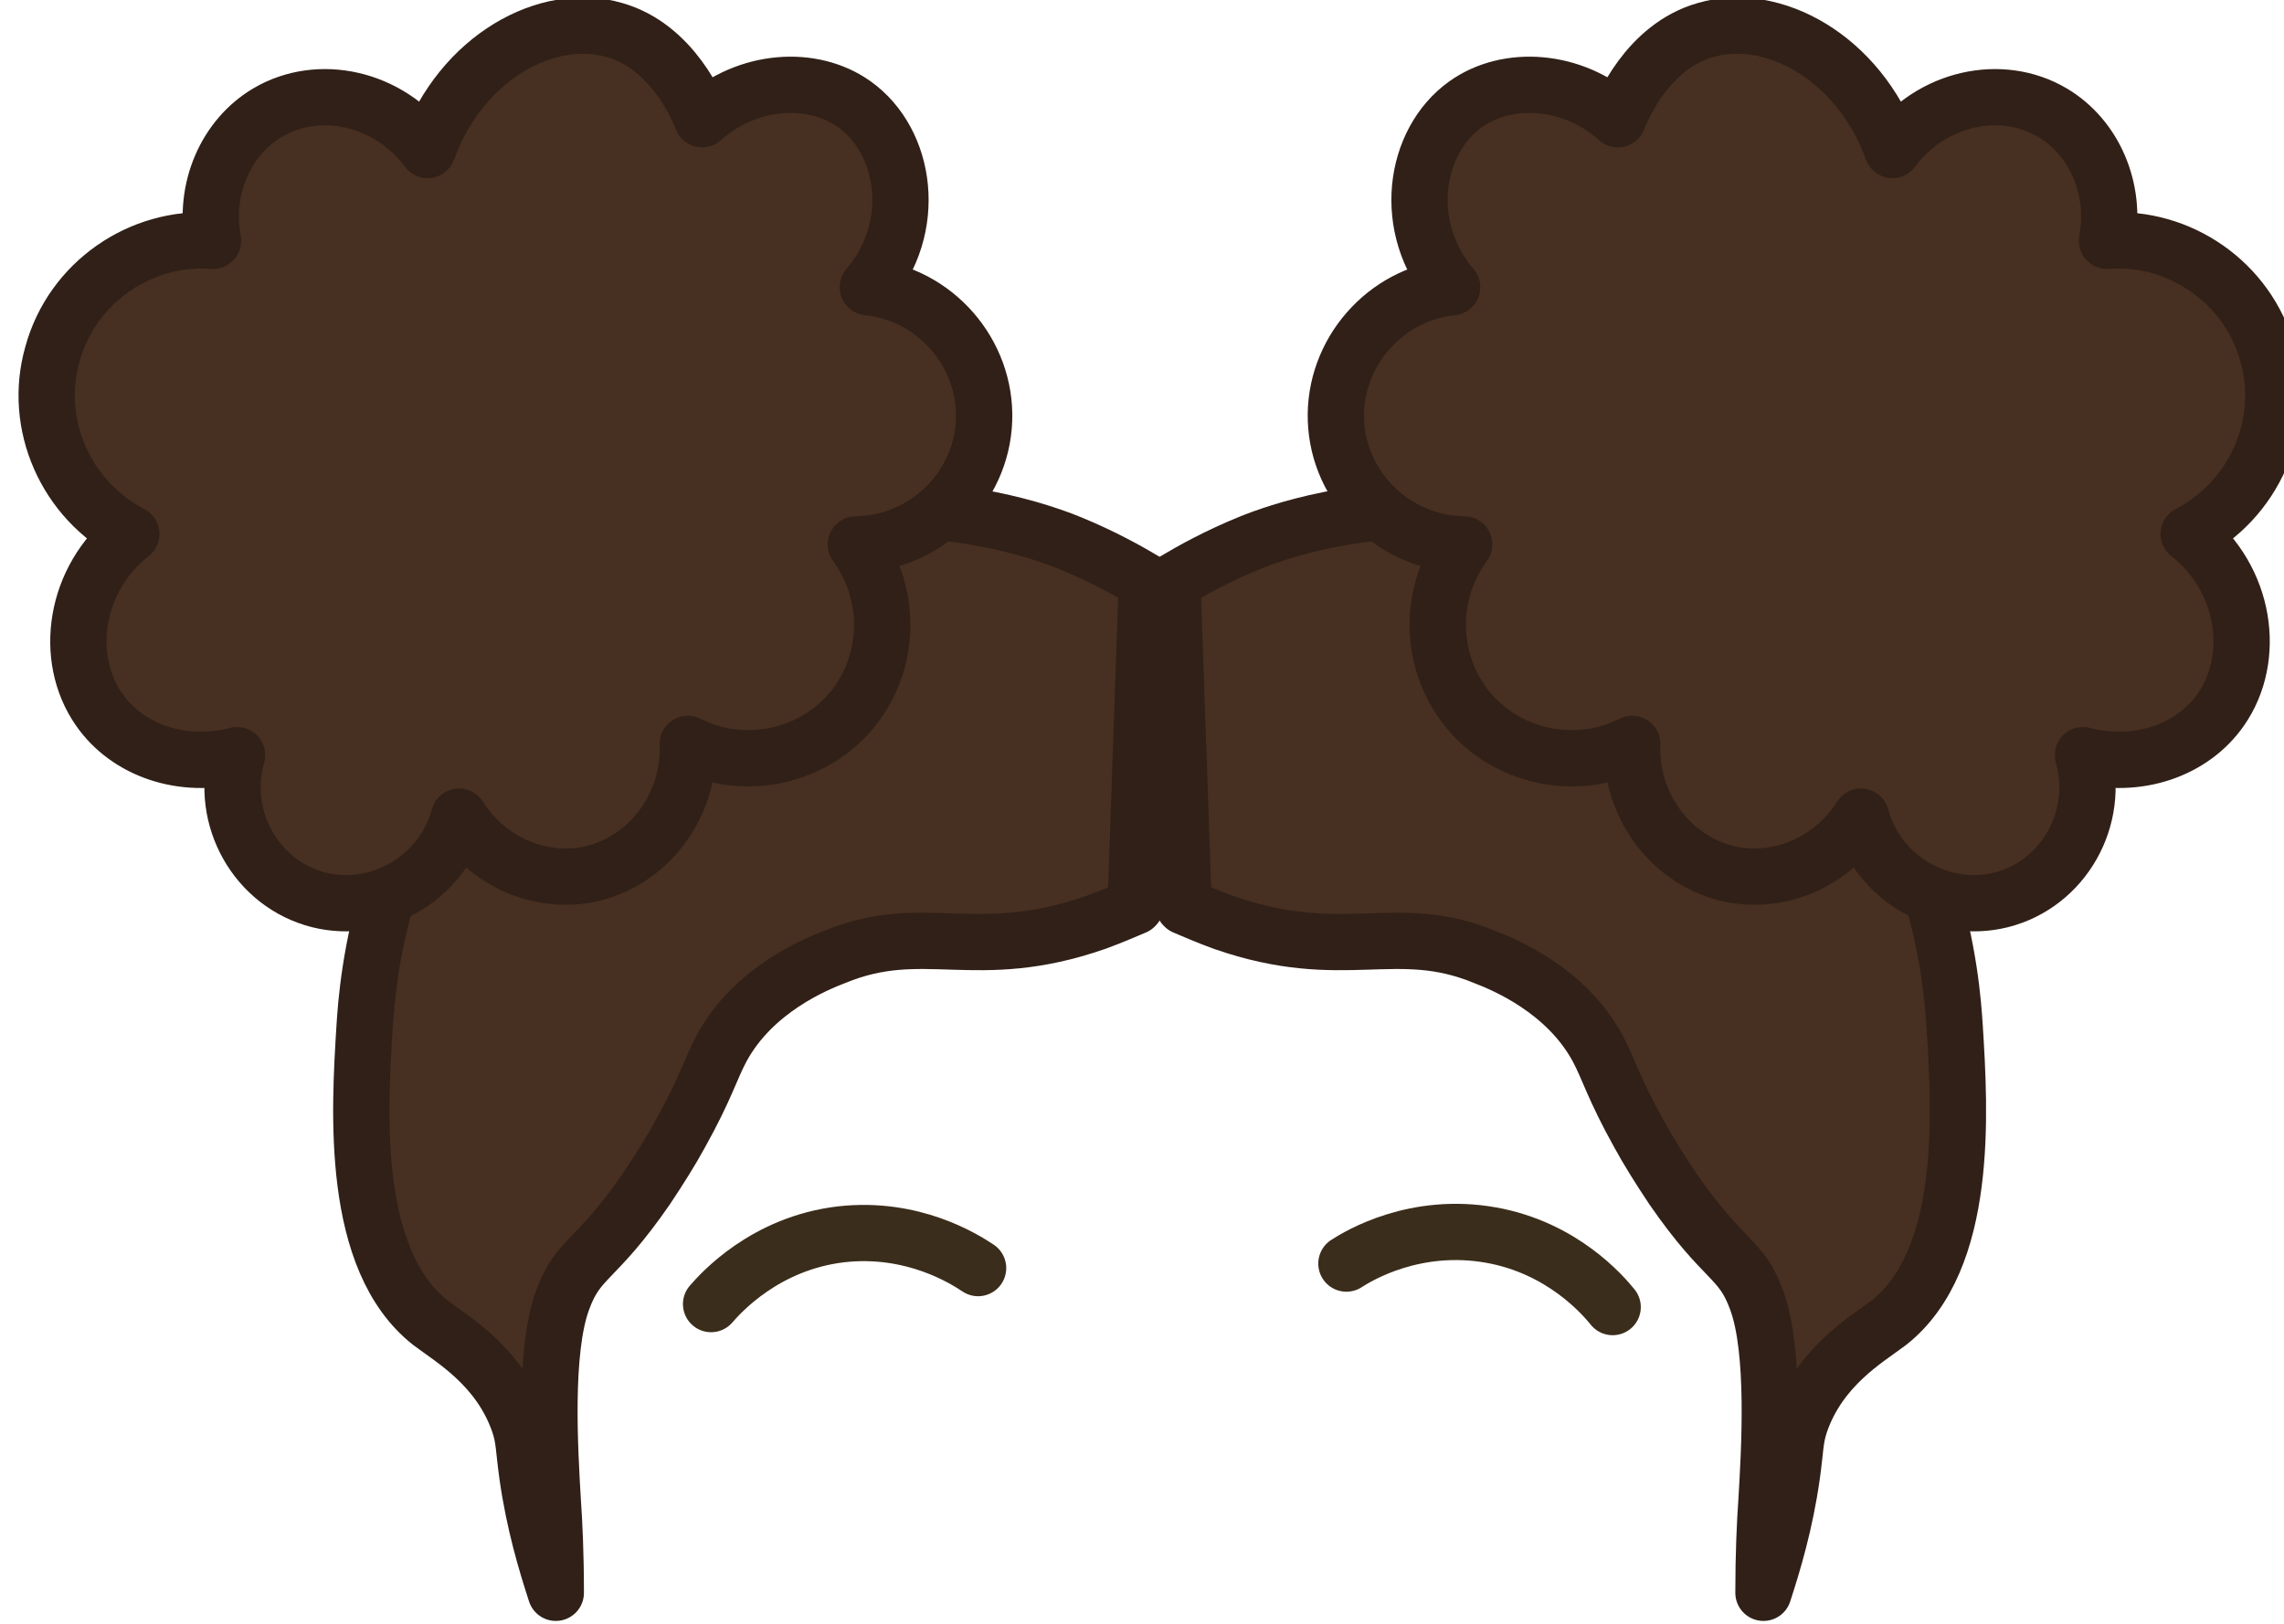
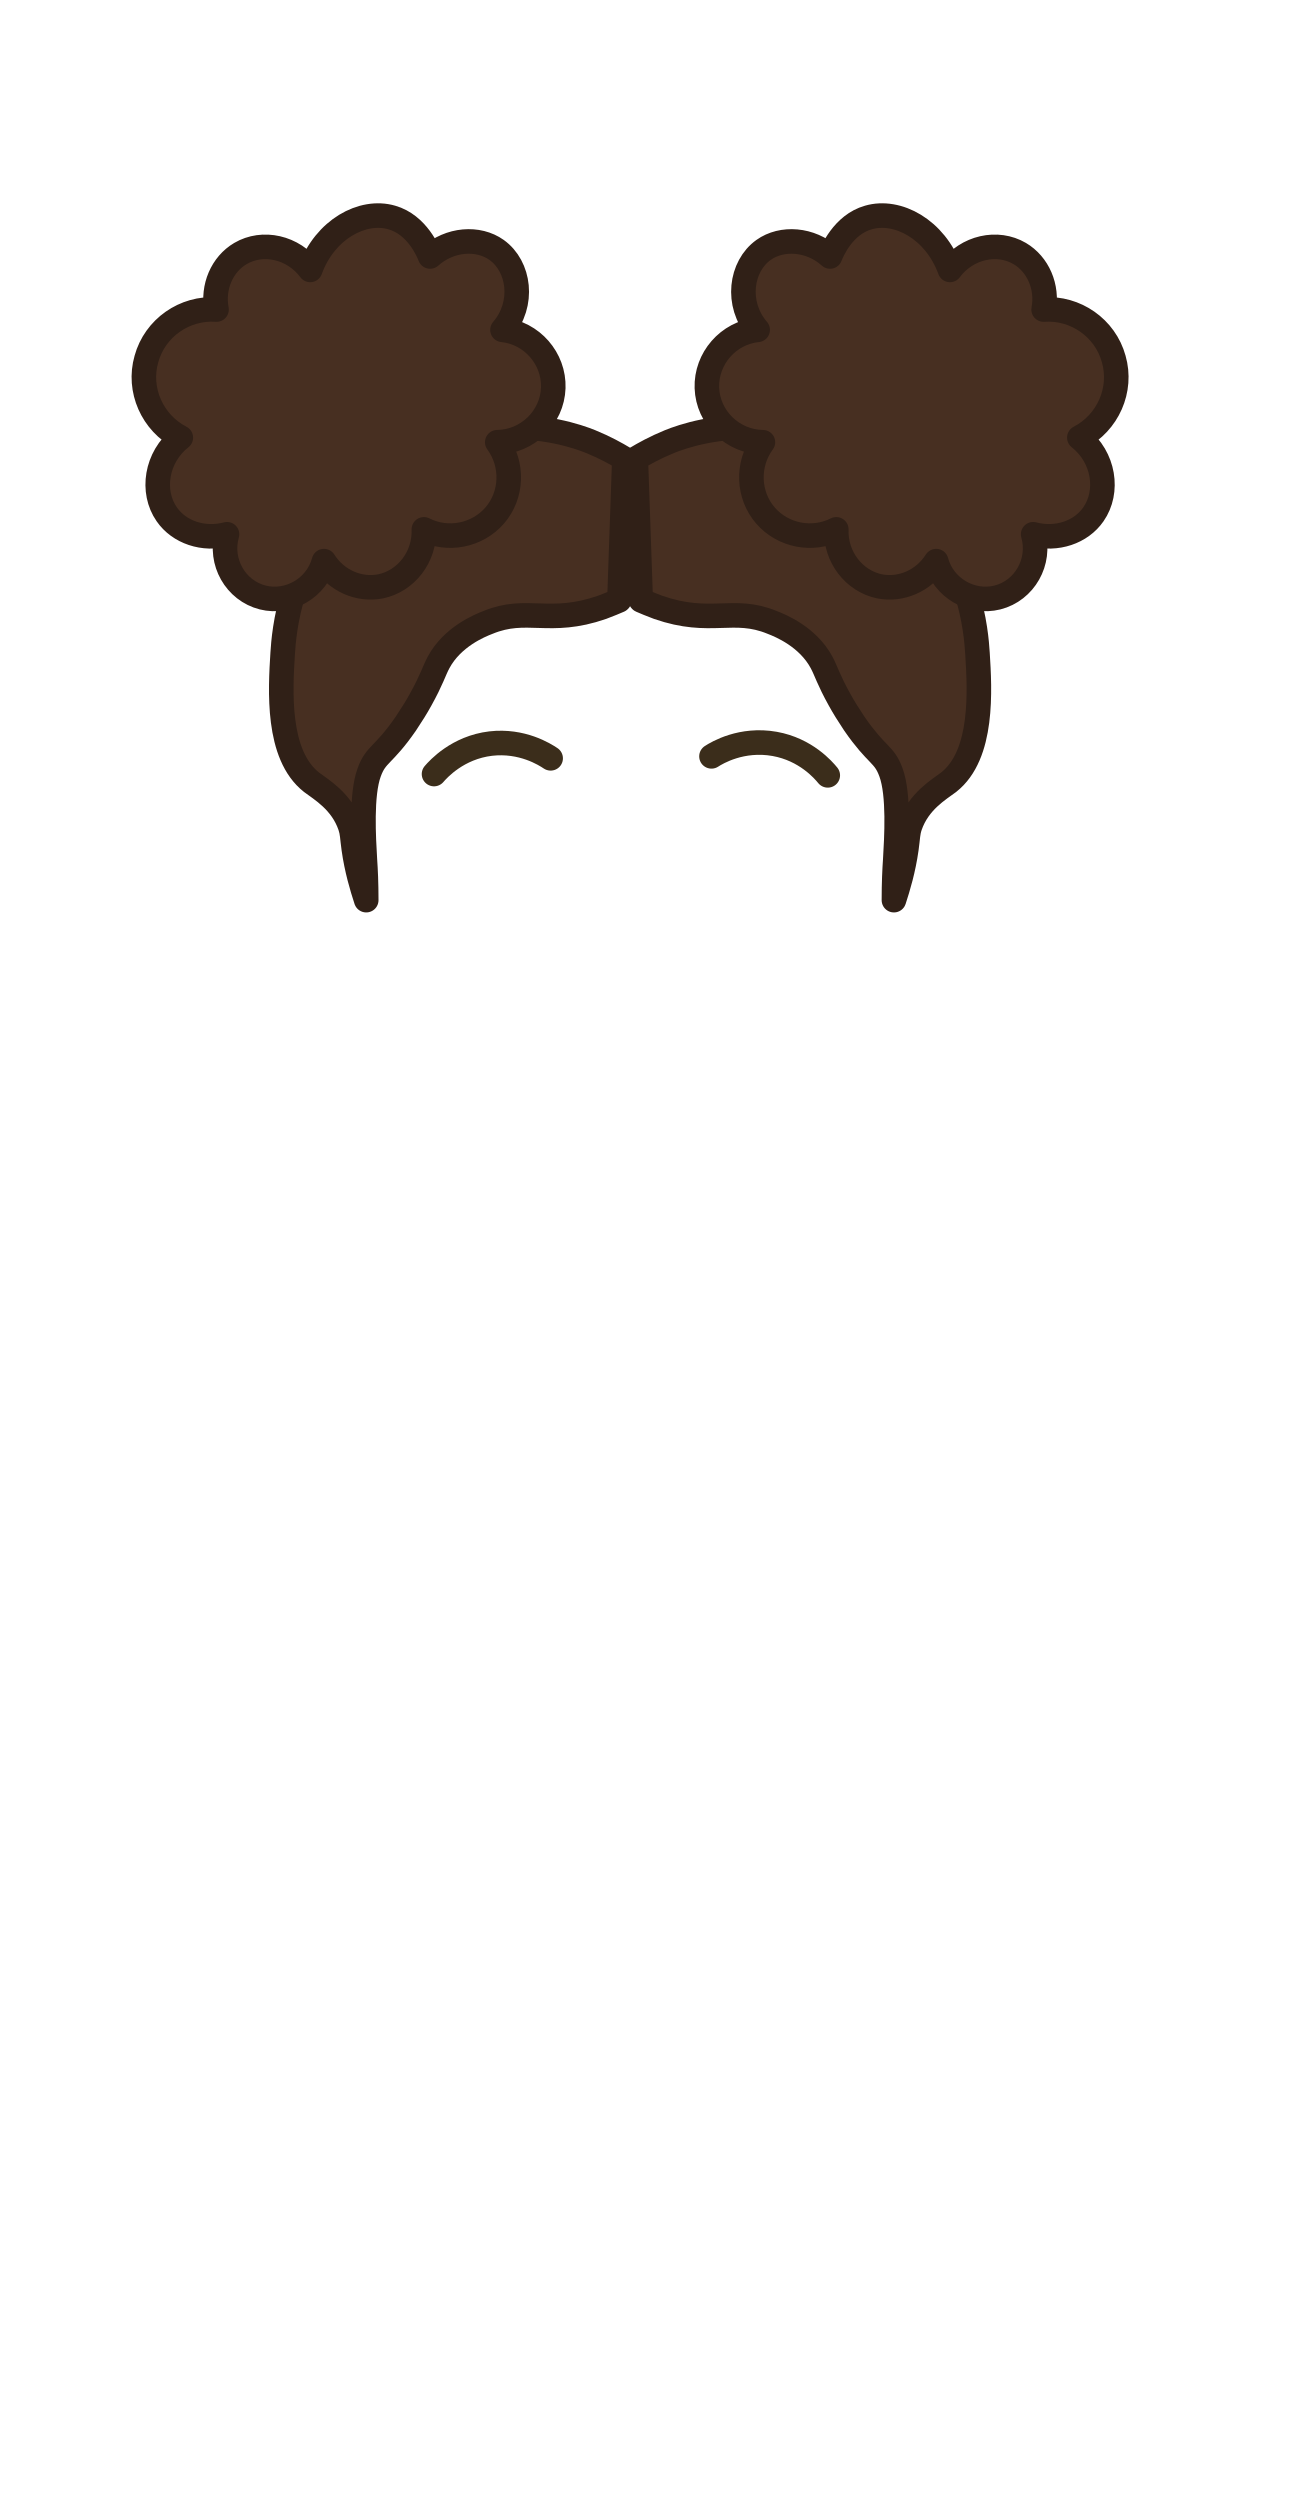
- <svg xmlns="http://www.w3.org/2000/svg" id="brown_buns" viewBox="0 0 30.45 21.65">
-   <path d="M9.48,17.39c.13-.15.72-.81,1.73-.93.96-.11,1.65.33,1.83.45" fill="none" stroke="#3b2d1b" stroke-linecap="round" stroke-linejoin="round" stroke-width=".75" />
-   <path d="M17.95,16.85c.17-.11.92-.56,1.93-.38.95.17,1.49.8,1.62.96" fill="none" stroke="#3b2d1b" stroke-linecap="round" stroke-linejoin="round" stroke-width=".75" />
-   <path d="M15.78,12.08c-.05-1.44-.1-2.88-.15-4.32.25-.15.59-.34,1.03-.52.37-.15,1.48-.54,2.94-.42,2.2.18,3.65,1.4,4.15,1.86.09.09.16.16.21.2,1.89,1.89,2.06,4.19,2.1,4.82.07,1.12.19,3.1-.88,3.94-.29.22-.92.58-1.18,1.34-.07.21-.06.33-.11.69-.09.64-.25,1.17-.38,1.57,0-.52.02-.94.04-1.22.04-.68.12-2-.13-2.68-.21-.58-.43-.49-1.12-1.49-.18-.27-.33-.51-.45-.73-.34-.61-.41-.88-.55-1.14-.42-.78-1.25-1.12-1.51-1.22-1.19-.49-1.87.1-3.48-.46-.22-.08-.4-.16-.52-.21Z" fill="#472f21" stroke="#302017" stroke-linecap="round" stroke-linejoin="round" stroke-width=".75" />
-   <path d="M21.76,9.92c-.03.85.55,1.58,1.32,1.74.66.13,1.35-.17,1.73-.77.22.82,1.07,1.31,1.87,1.11.83-.21,1.33-1.09,1.09-1.93.72.19,1.46-.06,1.84-.61.48-.69.33-1.74-.43-2.34.87-.45,1.32-1.46,1.05-2.4-.26-.95-1.17-1.58-2.14-1.51.13-.69-.17-1.38-.73-1.71-.68-.4-1.61-.2-2.13.5-.45-1.24-1.6-1.86-2.49-1.6-.78.22-1.12,1.06-1.17,1.19-.6-.54-1.47-.6-2.03-.2-.7.5-.86,1.65-.18,2.44-.9.09-1.58.88-1.55,1.77.03.91.79,1.65,1.71,1.66-.5.68-.46,1.62.08,2.24.53.61,1.43.79,2.16.42Z" fill="#472f21" stroke="#302017" stroke-linecap="round" stroke-linejoin="round" stroke-width=".75" />
-   <path d="M15.14,12.08c.05-1.44.1-2.88.15-4.32-.25-.15-.59-.34-1.03-.52-.37-.15-1.48-.54-2.94-.42-2.2.18-3.65,1.4-4.15,1.86-.09.09-.16.16-.21.2-1.89,1.89-2.06,4.19-2.1,4.82-.07,1.12-.19,3.1.88,3.94.29.22.92.58,1.18,1.34.07.21.06.33.11.69.09.64.25,1.17.38,1.57,0-.52-.02-.94-.04-1.22-.04-.68-.12-2,.13-2.68.21-.58.43-.49,1.12-1.49.18-.27.33-.51.45-.73.34-.61.41-.88.55-1.14.42-.78,1.25-1.12,1.51-1.22,1.19-.49,1.87.1,3.48-.46.22-.08.4-.16.52-.21Z" fill="#472f21" stroke="#302017" stroke-linecap="round" stroke-linejoin="round" stroke-width=".75" />
-   <path d="M9.17,9.92c.03.85-.55,1.58-1.32,1.74-.66.13-1.35-.17-1.73-.77-.22.82-1.07,1.31-1.87,1.11-.83-.21-1.33-1.09-1.09-1.93-.72.19-1.46-.06-1.84-.61-.48-.69-.33-1.74.43-2.34-.87-.45-1.32-1.46-1.05-2.4.26-.95,1.17-1.58,2.14-1.51-.13-.69.17-1.38.73-1.71.68-.4,1.61-.2,2.13.5.45-1.24,1.6-1.86,2.49-1.6.78.22,1.12,1.06,1.17,1.19.6-.54,1.47-.6,2.03-.2.7.5.86,1.65.18,2.44.9.09,1.58.88,1.55,1.77-.03.91-.79,1.65-1.71,1.66.5.68.46,1.62-.08,2.24-.53.61-1.43.79-2.16.42Z" fill="#472f21" stroke="#302017" stroke-linecap="round" stroke-linejoin="round" stroke-width=".75" />
+ <svg xmlns="http://www.w3.org/2000/svg" id="brown_buns" viewBox="0 0 39.6 76.32">
+   <path d="M13.25,23.63c.13-.15.72-.81,1.73-.93.96-.11,1.65.33,1.83.45" fill="none" stroke="#3b2d1b" stroke-linecap="round" stroke-linejoin="round" stroke-width=".75" />
+   <path d="M21.72,23.09c.17-.11.92-.56,1.93-.38.95.17,1.49.8,1.62.96" fill="none" stroke="#3b2d1b" stroke-linecap="round" stroke-linejoin="round" stroke-width=".75" />
+   <path d="M19.56,18.32c-.05-1.44-.1-2.88-.15-4.32.25-.15.59-.34,1.03-.52.37-.15,1.48-.54,2.94-.42,2.2.18,3.65,1.4,4.15,1.86.09.09.16.16.21.2,1.89,1.89,2.06,4.19,2.1,4.82.07,1.12.19,3.1-.88,3.94-.29.22-.92.58-1.18,1.34-.07.21-.06.33-.11.69-.09.64-.25,1.17-.38,1.57,0-.52.02-.94.04-1.22.04-.68.12-2-.13-2.68-.21-.58-.43-.49-1.12-1.49-.18-.27-.33-.51-.45-.73-.34-.61-.41-.88-.55-1.14-.42-.78-1.25-1.12-1.51-1.22-1.19-.49-1.87.1-3.48-.46-.22-.08-.4-.16-.52-.21Z" fill="#472f21" stroke="#302017" stroke-linecap="round" stroke-linejoin="round" stroke-width=".75" />
+   <path d="M25.53,16.16c-.03.85.55,1.58,1.32,1.74.66.13,1.35-.17,1.73-.77.22.82,1.07,1.31,1.87,1.11.83-.21,1.33-1.09,1.09-1.93.72.19,1.46-.06,1.84-.61.48-.69.33-1.74-.43-2.34.87-.45,1.32-1.46,1.05-2.4-.26-.95-1.17-1.58-2.14-1.51.13-.69-.17-1.38-.73-1.71-.68-.4-1.61-.2-2.13.5-.45-1.24-1.6-1.86-2.49-1.6-.78.22-1.12,1.06-1.17,1.19-.6-.54-1.47-.6-2.03-.2-.7.5-.86,1.65-.18,2.44-.9.09-1.58.88-1.55,1.77.03.91.79,1.65,1.71,1.66-.5.68-.46,1.62.08,2.24.53.61,1.43.79,2.16.42Z" fill="#472f21" stroke="#302017" stroke-linecap="round" stroke-linejoin="round" stroke-width=".75" />
+   <path d="M18.91,18.32c.05-1.44.1-2.88.15-4.32-.25-.15-.59-.34-1.03-.52-.37-.15-1.48-.54-2.94-.42-2.2.18-3.65,1.4-4.15,1.86-.09.09-.16.16-.21.2-1.89,1.89-2.06,4.19-2.1,4.82-.07,1.12-.19,3.1.88,3.94.29.22.92.58,1.18,1.34.07.21.06.33.11.69.09.64.25,1.17.38,1.57,0-.52-.02-.94-.04-1.22-.04-.68-.12-2,.13-2.68.21-.58.43-.49,1.12-1.49.18-.27.33-.51.45-.73.34-.61.41-.88.55-1.14.42-.78,1.25-1.12,1.51-1.22,1.19-.49,1.87.1,3.48-.46.22-.08.4-.16.52-.21Z" fill="#472f21" stroke="#302017" stroke-linecap="round" stroke-linejoin="round" stroke-width=".75" />
+   <path d="M12.94,16.16c.03.85-.55,1.58-1.32,1.74-.66.13-1.35-.17-1.73-.77-.22.82-1.07,1.31-1.87,1.11-.83-.21-1.33-1.09-1.09-1.93-.72.19-1.46-.06-1.84-.61-.48-.69-.33-1.74.43-2.34-.87-.45-1.32-1.46-1.05-2.4.26-.95,1.17-1.58,2.14-1.51-.13-.69.17-1.38.73-1.71.68-.4,1.61-.2,2.13.5.45-1.24,1.6-1.86,2.49-1.6.78.22,1.12,1.06,1.17,1.19.6-.54,1.47-.6,2.03-.2.7.5.86,1.65.18,2.44.9.09,1.58.88,1.55,1.77-.03.91-.79,1.65-1.71,1.66.5.68.46,1.62-.08,2.24-.53.61-1.43.79-2.16.42Z" fill="#472f21" stroke="#302017" stroke-linecap="round" stroke-linejoin="round" stroke-width=".75" />
</svg>
